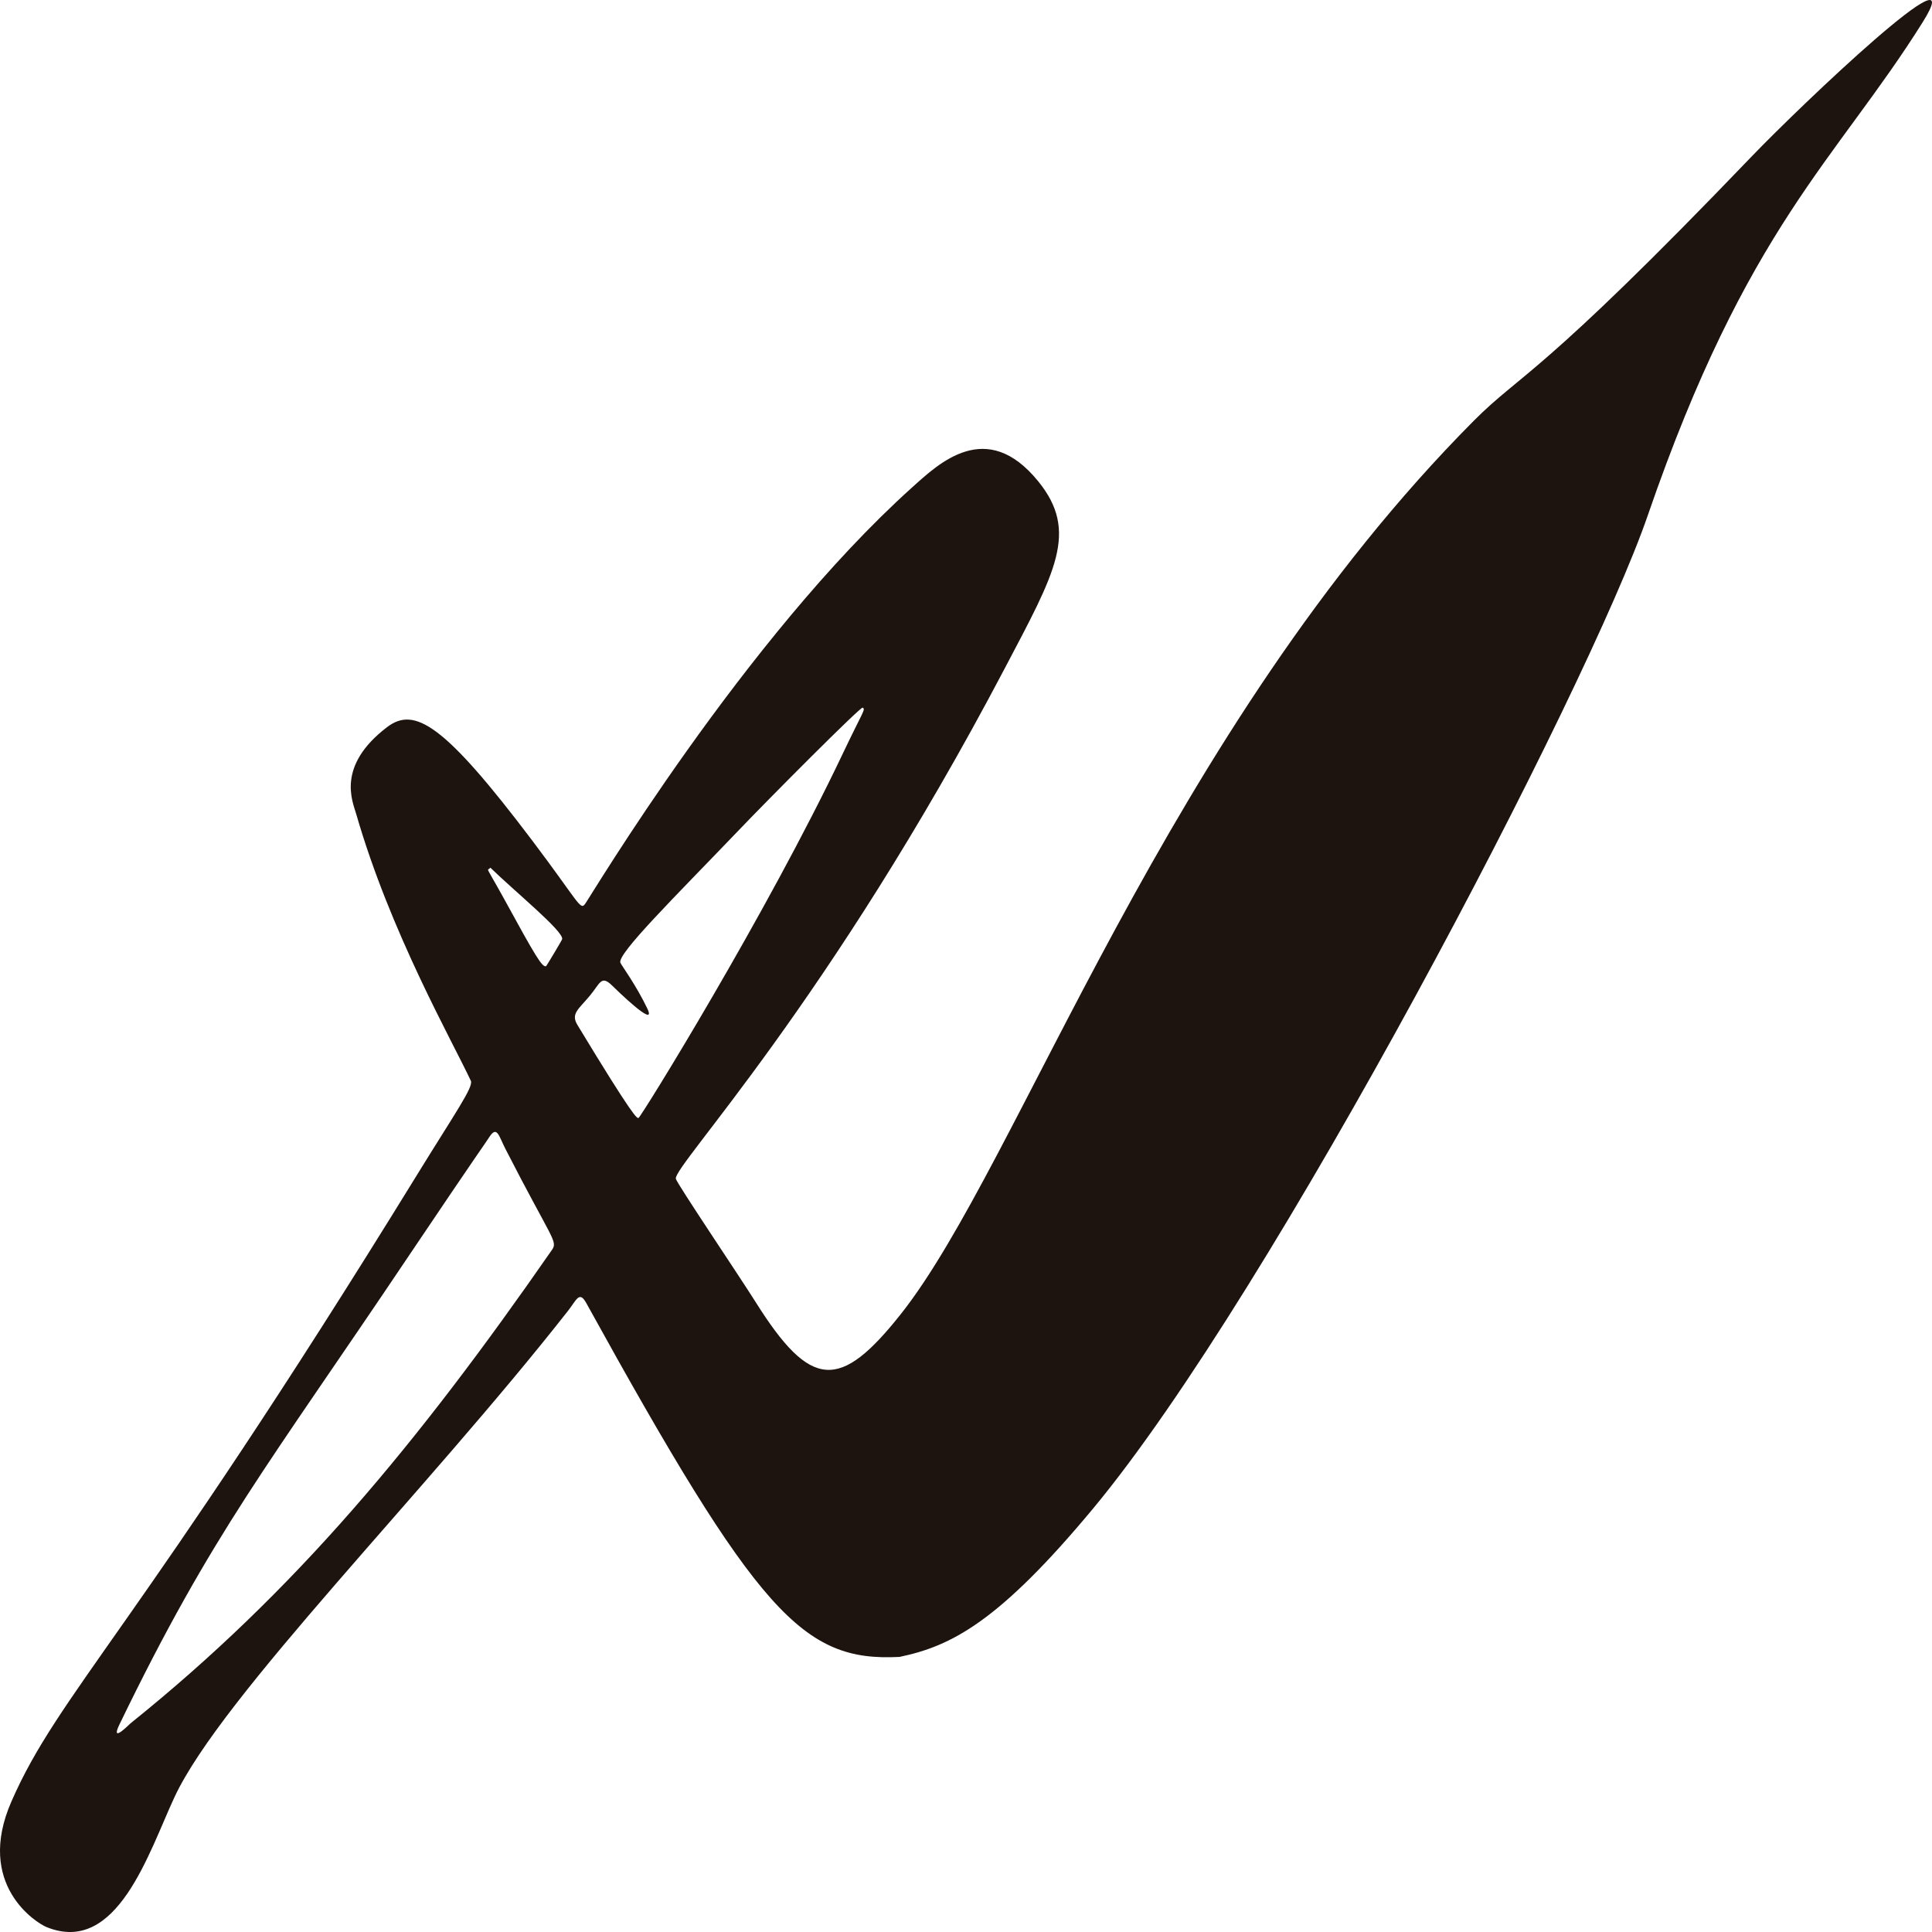
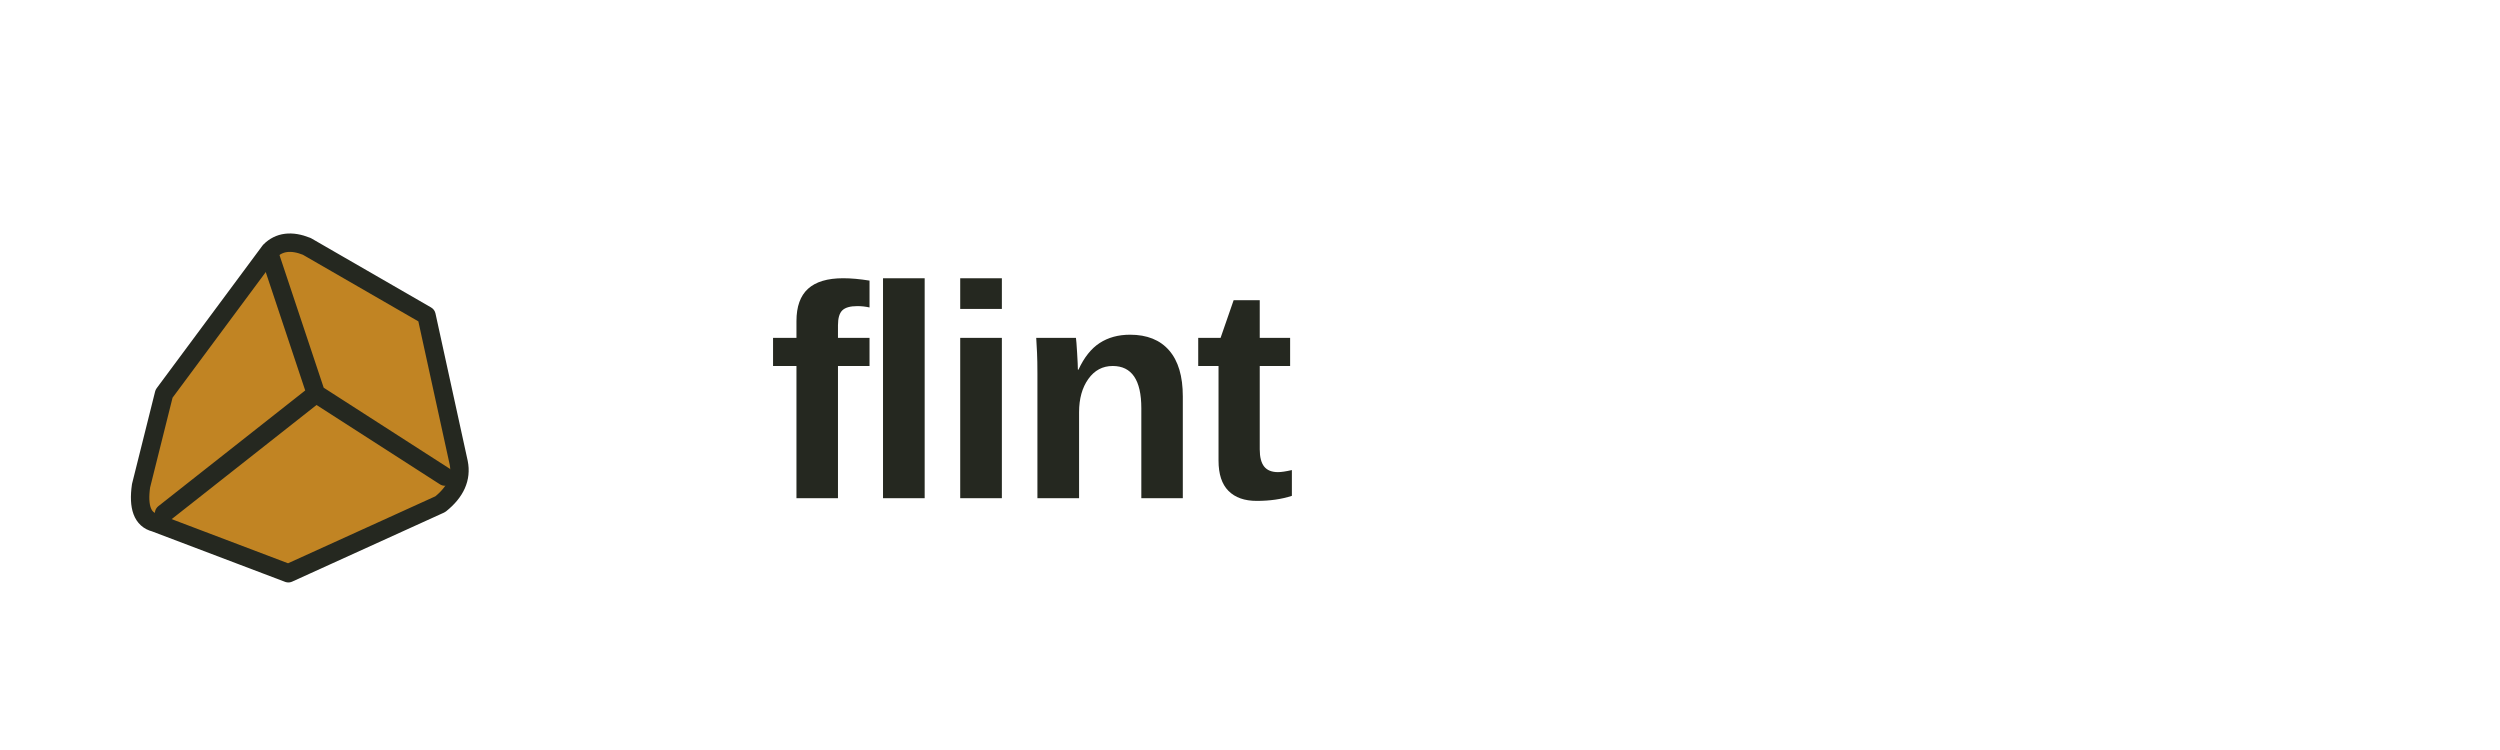
- <svg xmlns="http://www.w3.org/2000/svg" width="100%" height="100%" viewBox="0 0 123 123" version="1.1" xml:space="preserve" style="fill-rule:evenodd;clip-rule:evenodd;stroke-linejoin:round;stroke-miterlimit:2;">
-   <g transform="matrix(0.073596,0,0,0.084773,-13.74387,-25.4106)">
-     <path d="M964.908,1544.088C881.244,1547.891 842.444,1512.048 693.939,1278.4C687.873,1268.856 685.593,1275.894 678.102,1284.187C555.58,1419.806 378.282,1573.778 337.695,1649.376C315.549,1690.624 288.163,1768.565 227.007,1746.983C218.065,1743.828 165.246,1715.11 196.568,1652.784C237.712,1570.915 305.264,1523.84 547.842,1181.599C580.103,1136.083 596.522,1116.02 594.062,1111.451C577.761,1081.179 524.368,999.835 494.877,911.044C491.701,901.482 477.503,874.992 521.576,845.835C545.268,830.161 570.817,843.239 647.091,930.921C687.084,976.896 688.589,983.531 692.748,978.78C697.171,973.727 830.65,779.156 975.668,665.88C999.035,647.628 1040.093,613.433 1084.82,661.167C1120.319,699.052 1099.57,729.63 1055.971,801.594C903.184,1053.778 769.873,1174.653 771.353,1184.924C771.791,1187.964 826.178,1257.938 840.326,1277.481C888.111,1343.49 913.326,1344.44 966.262,1286.352C1068.162,1174.537 1195.297,848.319 1461.646,615.753C1502.744,579.867 1518.504,583.353 1701.584,417.664C1745.752,377.691 1893.742,255.755 1850.045,316.328C1775.419,419.773 1698.118,470.022 1612.21,686.695C1559.96,818.478 1287.808,1270.205 1132.479,1432.511C1050.646,1518.018 1009.513,1535.986 964.908,1544.088ZM540.555,1242.65C418.37,1400.756 370.678,1450.227 290.151,1594.697C281.74,1609.786 298.465,1594.799 299.661,1593.965C442.045,1494.712 547.603,1384.315 664.228,1238.406C669.496,1231.816 664.301,1230.981 623.906,1162.464C618.155,1152.711 616.724,1144.724 609.973,1153.764C604.574,1160.993 604.202,1160.5 540.555,1242.65ZM610.924,951.347C610.602,952.148 609.247,952.191 608.926,952.992C608.706,953.54 614.688,961.913 622.051,973.595C650.195,1018.245 655.85,1026.599 659.211,1025.303C659.502,1025.19 672.882,1005.86 673.061,1005.018C674.32,999.097 632.23,969.384 610.924,951.347ZM823.398,925.435C771.441,972.513 720.124,1016.448 723.435,1022.795C724.662,1025.146 737.024,1039.586 746.691,1057.118C755.789,1073.618 718.375,1041.699 716.245,1039.882C706.803,1031.827 705.859,1038.201 697.261,1047.247C687.321,1057.705 680.285,1060.927 686.265,1069.5C735.801,1140.516 737.746,1139.538 739.1,1139.339C740.968,1139.064 849.504,986.907 915.925,865.513C933.362,833.643 935.823,832.5 932.959,831.195C931.205,830.395 853.265,898.255 823.398,925.435Z" style="fill:#1d1410;" />
+ <svg xmlns="http://www.w3.org/2000/svg" width="1400" height="420" viewBox="0 0 1400 420">
+   <g font-family="Segoe UI,Arial,sans-serif" fill="#252820">
+     <g transform="translate(30 40) scale(2.578125)">
+       <g stroke="#252820" stroke-width="4" stroke-linecap="round" stroke-linejoin="round">
+         <path d="M24 70L47 39Q50 36 55 38L81 53 88 85Q89 90 84 94L51 109 22 98Q18 97 19 90Z" fill="#c18423" />
+         <path d="M47 40L57 70 24 96M57 70L85 88" fill="none" />
+       </g>
+     </g>
+     <text x="430" y="279" font-size="170" font-weight="700" letter-spacing="-4">flint</text>
  </g>
</svg>
